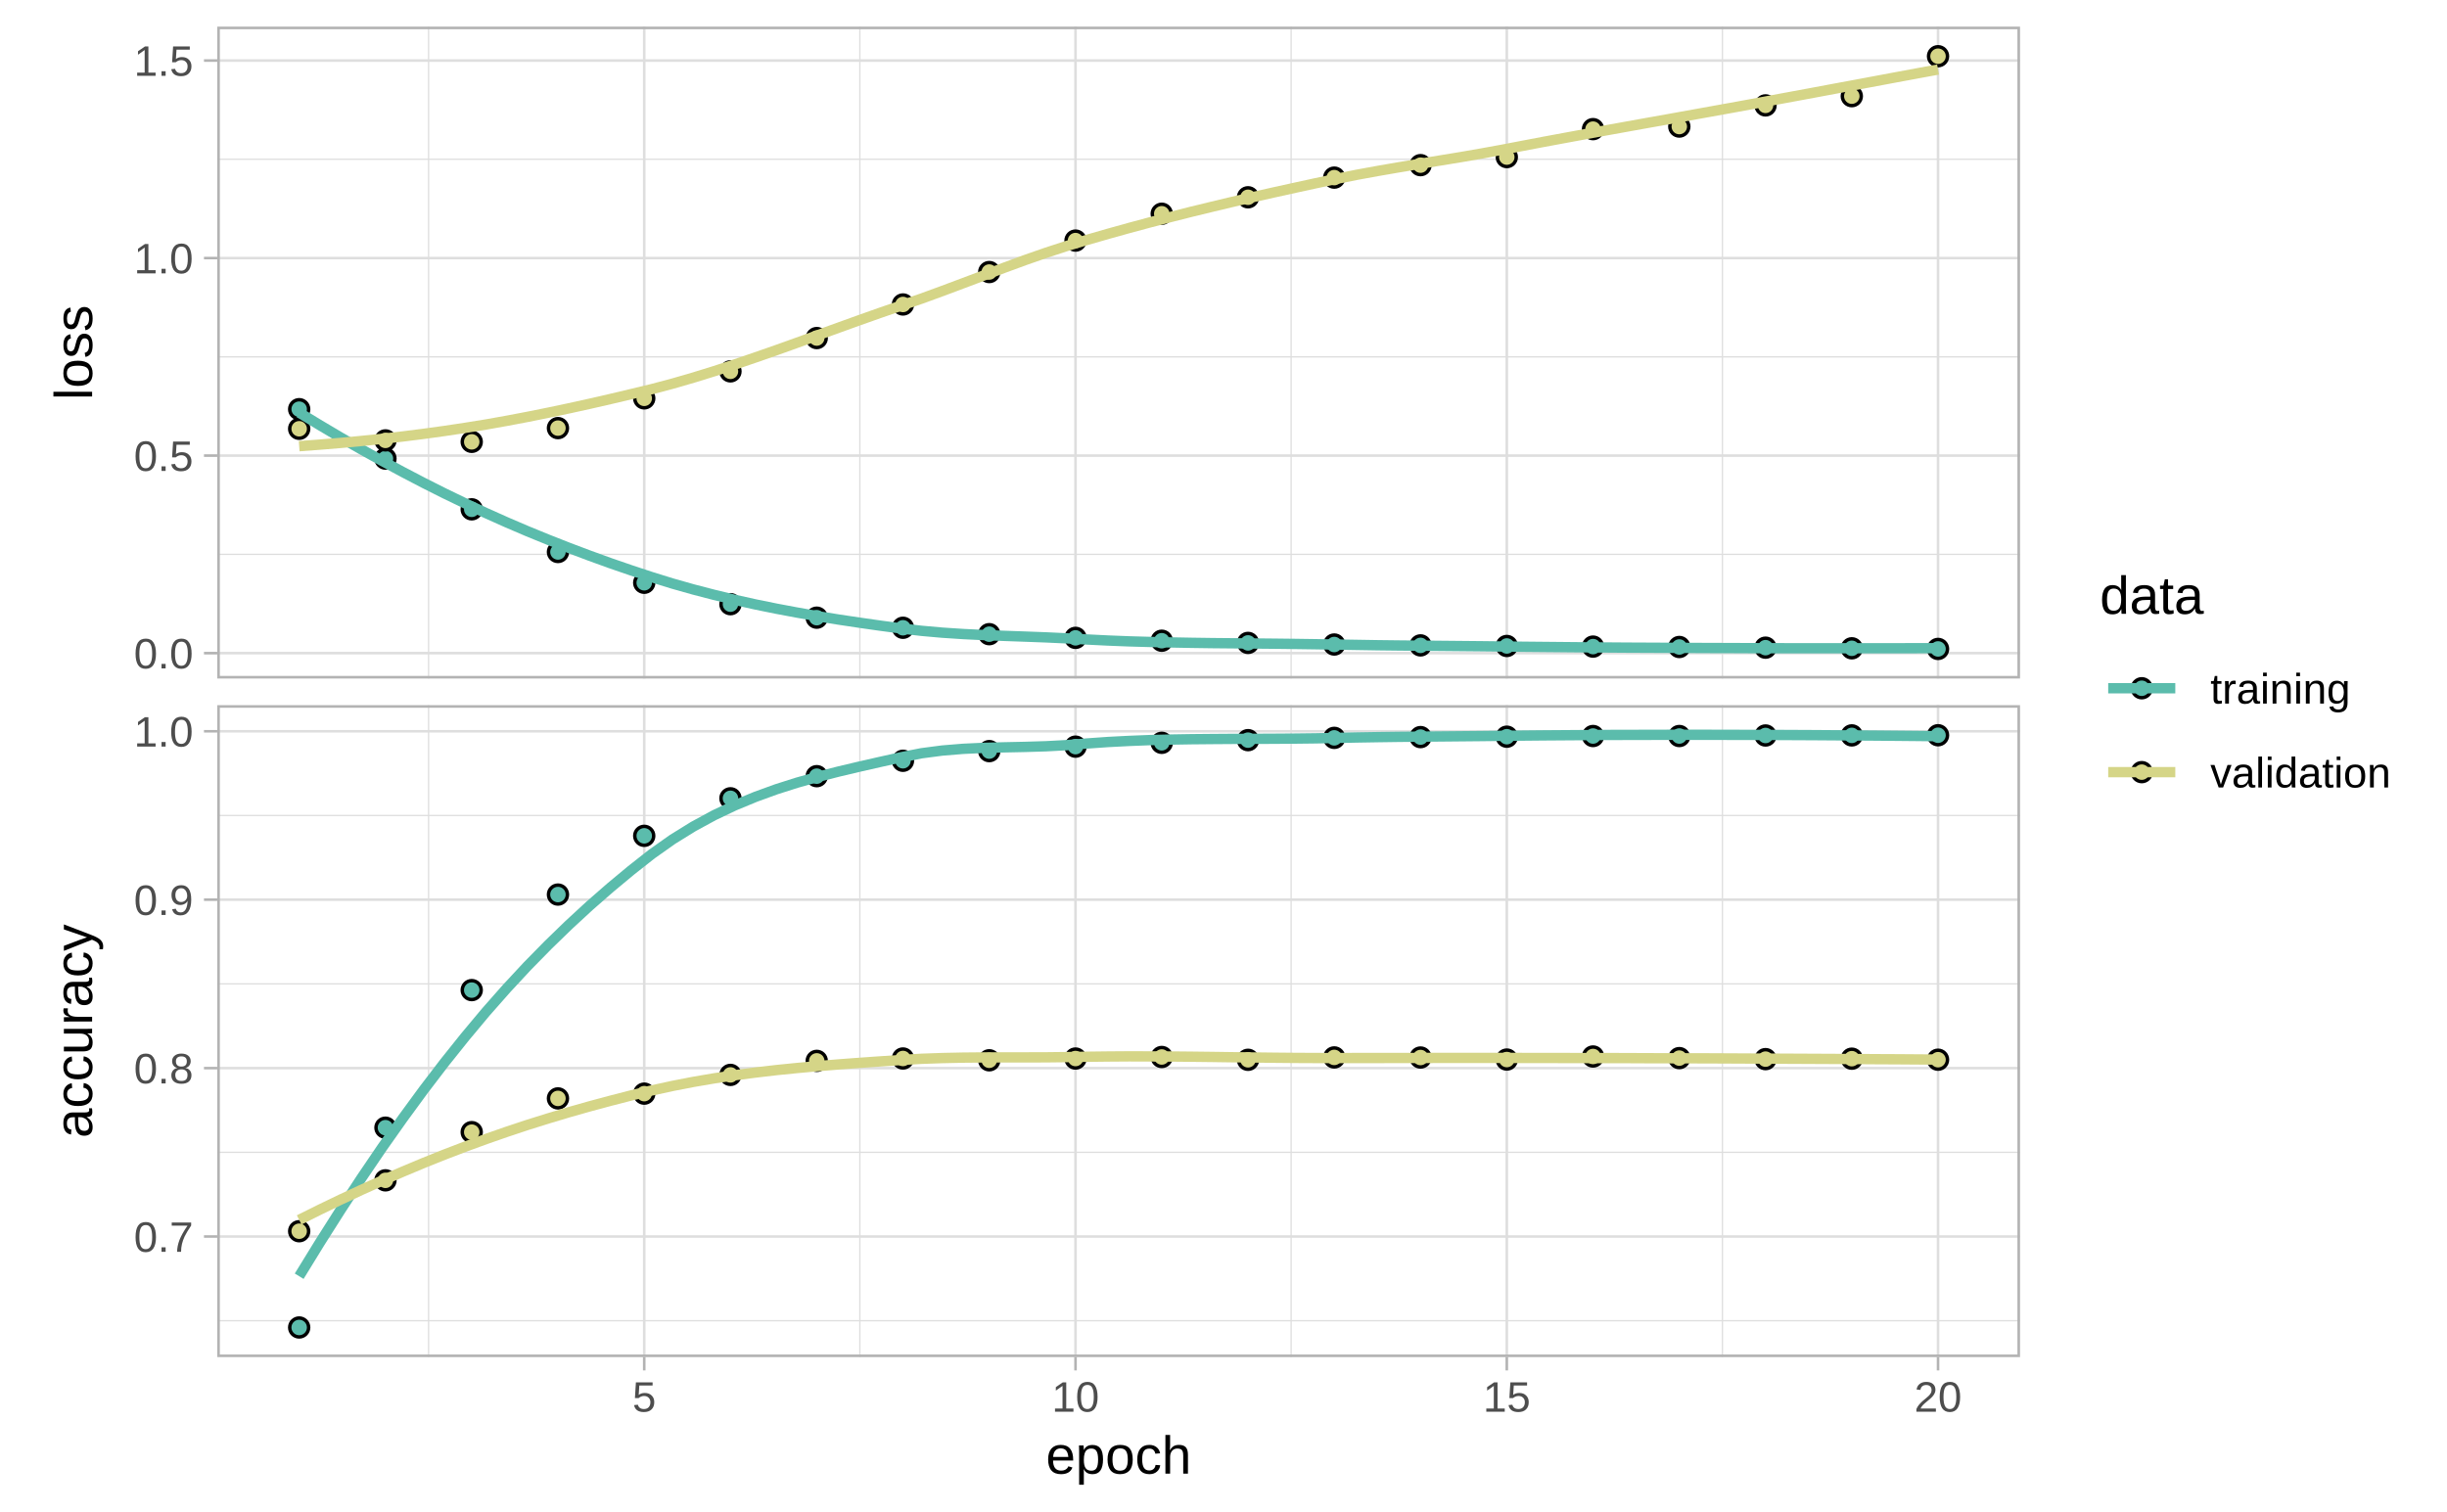
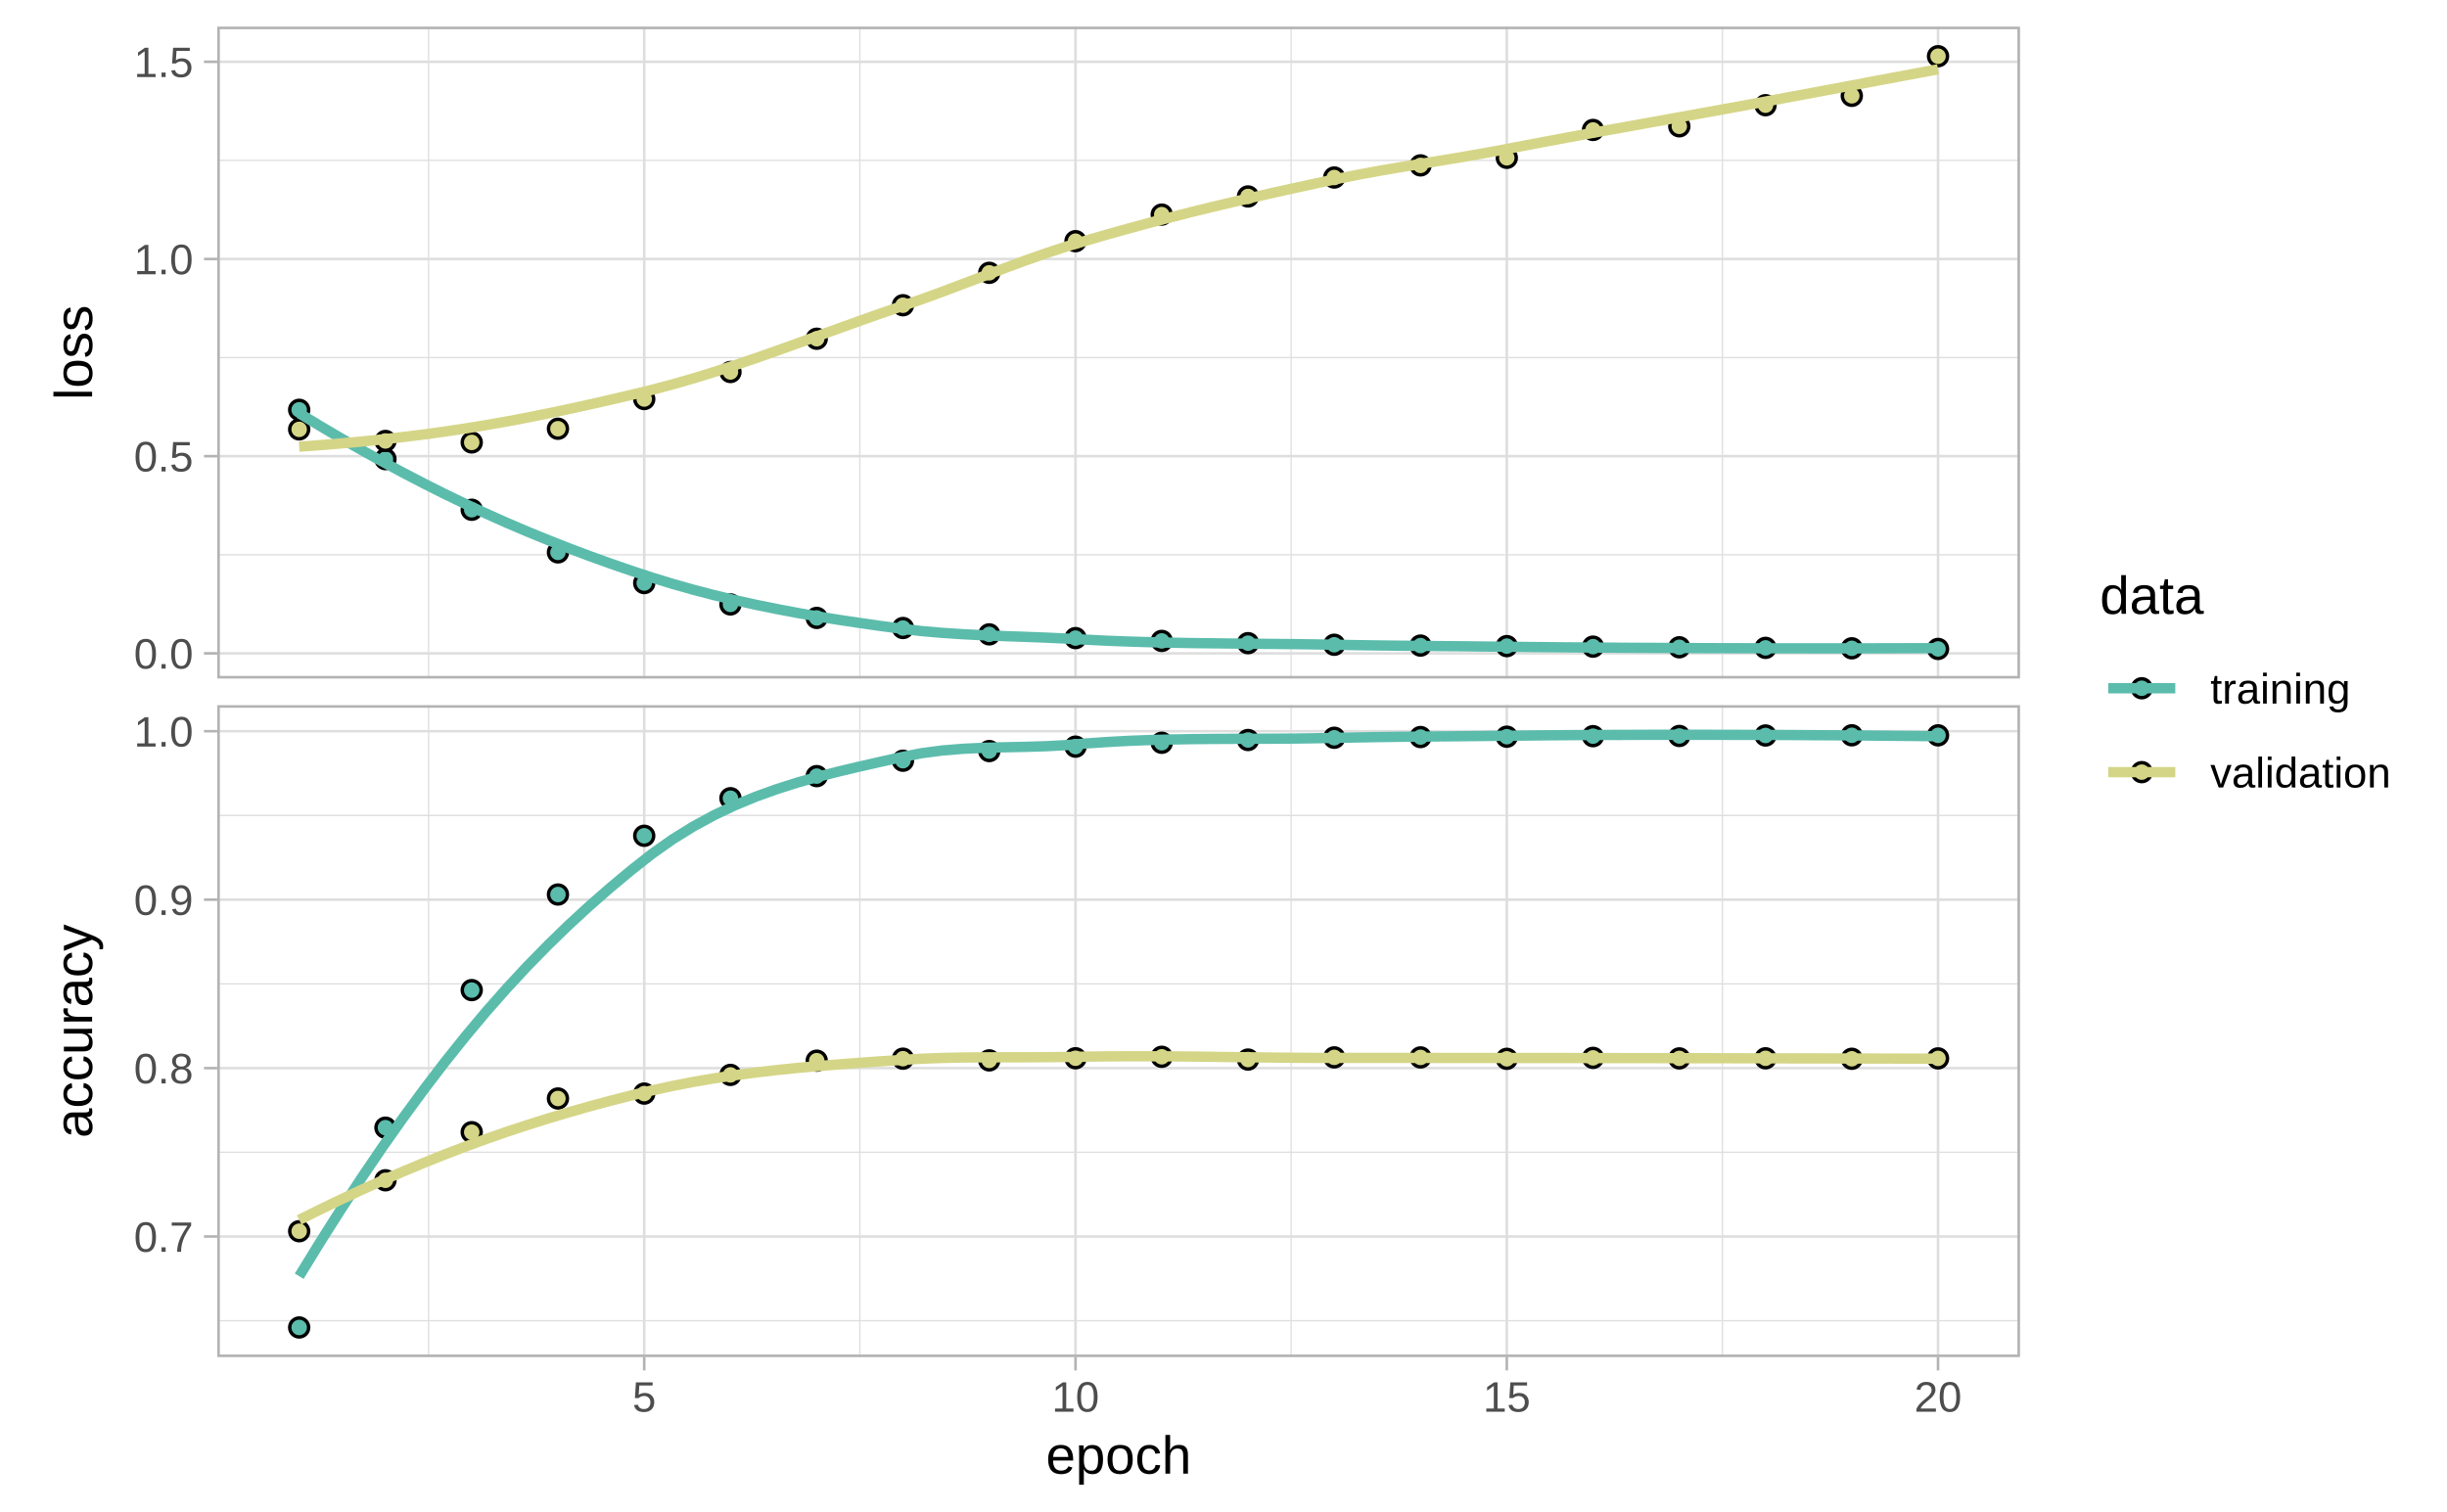
<svg xmlns="http://www.w3.org/2000/svg" class="svglite" width="504.00pt" height="311.47pt" viewBox="0 0 504.00 311.47">
  <defs>
    <style type="text/css">
    .svglite line, .svglite polyline, .svglite polygon, .svglite path, .svglite rect, .svglite circle {
      fill: none;
      stroke: #000000;
      stroke-linecap: round;
      stroke-linejoin: round;
      stroke-miterlimit: 10.00;
    }
  </style>
  </defs>
  <rect width="100%" height="100%" style="stroke: none; fill: #FFFFFF;" />
  <defs>
    <clipPath id="cpMC4wMHw1MDQuMDB8MC4wMHwzMTEuNDc=">
      <rect x="0.00" y="0.00" width="504.00" height="311.47" />
    </clipPath>
  </defs>
  <g clip-path="url(#cpMC4wMHw1MDQuMDB8MC4wMHwzMTEuNDc=)">
    <rect x="0.00" y="0" width="504.00" height="311.47" style="stroke-width: 1.07; stroke: #FFFFFF; fill: #FFFFFF;" />
  </g>
  <defs>
    <clipPath id="cpNDQuNzV8NDE2LjA1fDUuNDh8MTM5Ljc4">
      <rect x="44.75" y="5.48" width="371.31" height="134.30" />
    </clipPath>
  </defs>
  <g clip-path="url(#cpNDQuNzV8NDE2LjA1fDUuNDh8MTM5Ljc4)">
    <rect x="44.75" y="5.48" width="371.31" height="134.30" style="stroke-width: 1.07; stroke: none; fill: #FFFFFF;" />
-     <polyline points="44.75,114.20 416.05,114.20 " style="stroke-width: 0.27; stroke: #DEDEDE; stroke-linecap: butt;" />
-     <polyline points="44.75,73.51 416.05,73.51 " style="stroke-width: 0.27; stroke: #DEDEDE; stroke-linecap: butt;" />
-     <polyline points="44.75,32.81 416.05,32.81 " style="stroke-width: 0.27; stroke: #DEDEDE; stroke-linecap: butt;" />
+     <polyline points="44.75,114.28 416.05,114.28 " style="stroke-width: 0.27; stroke: #DEDEDE; stroke-linecap: butt;" />
+     <polyline points="44.75,73.66 416.05,73.66 " style="stroke-width: 0.27; stroke: #DEDEDE; stroke-linecap: butt;" />
+     <polyline points="44.75,33.04 416.05,33.04 " style="stroke-width: 0.27; stroke: #DEDEDE; stroke-linecap: butt;" />
    <polyline points="88.27,139.78 88.27,5.48 " style="stroke-width: 0.27; stroke: #DEDEDE; stroke-linecap: butt;" />
    <polyline points="177.10,139.78 177.10,5.48 " style="stroke-width: 0.27; stroke: #DEDEDE; stroke-linecap: butt;" />
    <polyline points="265.93,139.78 265.93,5.48 " style="stroke-width: 0.27; stroke: #DEDEDE; stroke-linecap: butt;" />
    <polyline points="354.76,139.78 354.76,5.48 " style="stroke-width: 0.27; stroke: #DEDEDE; stroke-linecap: butt;" />
-     <polyline points="44.75,134.55 416.05,134.55 " style="stroke-width: 0.53; stroke: #DEDEDE; stroke-linecap: butt;" />
-     <polyline points="44.75,93.85 416.05,93.85 " style="stroke-width: 0.53; stroke: #DEDEDE; stroke-linecap: butt;" />
-     <polyline points="44.75,53.16 416.05,53.16 " style="stroke-width: 0.53; stroke: #DEDEDE; stroke-linecap: butt;" />
-     <polyline points="44.75,12.47 416.05,12.47 " style="stroke-width: 0.53; stroke: #DEDEDE; stroke-linecap: butt;" />
+     <polyline points="44.75,134.59 416.05,134.59 " style="stroke-width: 0.53; stroke: #DEDEDE; stroke-linecap: butt;" />
+     <polyline points="44.75,93.97 416.05,93.97 " style="stroke-width: 0.53; stroke: #DEDEDE; stroke-linecap: butt;" />
+     <polyline points="44.75,53.35 416.05,53.35 " style="stroke-width: 0.53; stroke: #DEDEDE; stroke-linecap: butt;" />
+     <polyline points="44.75,12.73 416.05,12.73 " style="stroke-width: 0.53; stroke: #DEDEDE; stroke-linecap: butt;" />
    <polyline points="132.69,139.78 132.69,5.48 " style="stroke-width: 0.53; stroke: #DEDEDE; stroke-linecap: butt;" />
    <polyline points="221.52,139.78 221.52,5.48 " style="stroke-width: 0.53; stroke: #DEDEDE; stroke-linecap: butt;" />
    <polyline points="310.35,139.78 310.35,5.48 " style="stroke-width: 0.53; stroke: #DEDEDE; stroke-linecap: butt;" />
    <polyline points="399.17,139.78 399.17,5.48 " style="stroke-width: 0.53; stroke: #DEDEDE; stroke-linecap: butt;" />
-     <circle cx="61.62" cy="84.29" r="1.95" style="stroke-width: 0.71; fill: #5BBCAC;" />
-     <circle cx="79.39" cy="94.47" r="1.95" style="stroke-width: 0.71; fill: #5BBCAC;" />
-     <circle cx="97.16" cy="104.92" r="1.95" style="stroke-width: 0.71; fill: #5BBCAC;" />
-     <circle cx="114.92" cy="113.71" r="1.95" style="stroke-width: 0.71; fill: #5BBCAC;" />
-     <circle cx="132.69" cy="120.05" r="1.95" style="stroke-width: 0.71; fill: #5BBCAC;" />
-     <circle cx="150.45" cy="124.46" r="1.95" style="stroke-width: 0.71; fill: #5BBCAC;" />
-     <circle cx="168.22" cy="127.24" r="1.95" style="stroke-width: 0.71; fill: #5BBCAC;" />
-     <circle cx="185.98" cy="129.32" r="1.95" style="stroke-width: 0.71; fill: #5BBCAC;" />
-     <circle cx="203.75" cy="130.64" r="1.95" style="stroke-width: 0.71; fill: #5BBCAC;" />
-     <circle cx="221.52" cy="131.40" r="1.95" style="stroke-width: 0.71; fill: #5BBCAC;" />
-     <circle cx="239.28" cy="131.99" r="1.95" style="stroke-width: 0.71; fill: #5BBCAC;" />
-     <circle cx="257.05" cy="132.44" r="1.95" style="stroke-width: 0.71; fill: #5BBCAC;" />
-     <circle cx="274.81" cy="132.77" r="1.95" style="stroke-width: 0.71; fill: #5BBCAC;" />
-     <circle cx="292.58" cy="132.95" r="1.95" style="stroke-width: 0.71; fill: #5BBCAC;" />
-     <circle cx="310.35" cy="133.07" r="1.95" style="stroke-width: 0.71; fill: #5BBCAC;" />
-     <circle cx="328.11" cy="133.20" r="1.95" style="stroke-width: 0.71; fill: #5BBCAC;" />
-     <circle cx="345.88" cy="133.28" r="1.95" style="stroke-width: 0.71; fill: #5BBCAC;" />
-     <circle cx="363.64" cy="133.42" r="1.95" style="stroke-width: 0.71; fill: #5BBCAC;" />
+     <circle cx="61.62" cy="84.42" r="1.95" style="stroke-width: 0.71; fill: #5BBCAC;" />
+     <circle cx="79.39" cy="94.58" r="1.95" style="stroke-width: 0.71; fill: #5BBCAC;" />
+     <circle cx="97.16" cy="105.01" r="1.95" style="stroke-width: 0.71; fill: #5BBCAC;" />
+     <circle cx="114.92" cy="113.79" r="1.95" style="stroke-width: 0.71; fill: #5BBCAC;" />
+     <circle cx="132.69" cy="120.11" r="1.95" style="stroke-width: 0.71; fill: #5BBCAC;" />
+     <circle cx="150.45" cy="124.51" r="1.95" style="stroke-width: 0.71; fill: #5BBCAC;" />
+     <circle cx="168.22" cy="127.29" r="1.95" style="stroke-width: 0.71; fill: #5BBCAC;" />
+     <circle cx="185.98" cy="129.37" r="1.95" style="stroke-width: 0.71; fill: #5BBCAC;" />
+     <circle cx="203.75" cy="130.68" r="1.95" style="stroke-width: 0.71; fill: #5BBCAC;" />
+     <circle cx="221.52" cy="131.45" r="1.95" style="stroke-width: 0.71; fill: #5BBCAC;" />
+     <circle cx="239.28" cy="132.03" r="1.95" style="stroke-width: 0.71; fill: #5BBCAC;" />
+     <circle cx="257.05" cy="132.49" r="1.95" style="stroke-width: 0.71; fill: #5BBCAC;" />
+     <circle cx="274.81" cy="132.82" r="1.95" style="stroke-width: 0.71; fill: #5BBCAC;" />
+     <circle cx="292.58" cy="132.99" r="1.95" style="stroke-width: 0.71; fill: #5BBCAC;" />
+     <circle cx="310.35" cy="133.10" r="1.95" style="stroke-width: 0.71; fill: #5BBCAC;" />
+     <circle cx="328.11" cy="133.21" r="1.95" style="stroke-width: 0.71; fill: #5BBCAC;" />
+     <circle cx="345.88" cy="133.34" r="1.95" style="stroke-width: 0.71; fill: #5BBCAC;" />
+     <circle cx="363.64" cy="133.46" r="1.95" style="stroke-width: 0.71; fill: #5BBCAC;" />
    <circle cx="381.41" cy="133.55" r="1.95" style="stroke-width: 0.71; fill: #5BBCAC;" />
    <circle cx="399.17" cy="133.68" r="1.95" style="stroke-width: 0.71; fill: #5BBCAC;" />
-     <circle cx="61.62" cy="88.33" r="1.95" style="stroke-width: 0.71; fill: #D5D587;" />
-     <circle cx="79.39" cy="90.72" r="1.95" style="stroke-width: 0.71; fill: #D5D587;" />
-     <circle cx="97.16" cy="91.02" r="1.95" style="stroke-width: 0.71; fill: #D5D587;" />
-     <circle cx="114.92" cy="88.19" r="1.95" style="stroke-width: 0.71; fill: #D5D587;" />
-     <circle cx="132.69" cy="82.06" r="1.95" style="stroke-width: 0.71; fill: #D5D587;" />
-     <circle cx="150.45" cy="76.50" r="1.95" style="stroke-width: 0.71; fill: #D5D587;" />
-     <circle cx="168.22" cy="69.64" r="1.95" style="stroke-width: 0.71; fill: #D5D587;" />
-     <circle cx="185.98" cy="62.72" r="1.95" style="stroke-width: 0.71; fill: #D5D587;" />
-     <circle cx="203.75" cy="56.04" r="1.95" style="stroke-width: 0.71; fill: #D5D587;" />
-     <circle cx="221.52" cy="49.56" r="1.95" style="stroke-width: 0.71; fill: #D5D587;" />
-     <circle cx="239.28" cy="44.03" r="1.95" style="stroke-width: 0.71; fill: #D5D587;" />
-     <circle cx="257.05" cy="40.64" r="1.95" style="stroke-width: 0.71; fill: #D5D587;" />
-     <circle cx="274.81" cy="36.59" r="1.95" style="stroke-width: 0.71; fill: #D5D587;" />
-     <circle cx="292.58" cy="34.02" r="1.95" style="stroke-width: 0.71; fill: #D5D587;" />
-     <circle cx="310.35" cy="32.36" r="1.95" style="stroke-width: 0.71; fill: #D5D587;" />
-     <circle cx="328.11" cy="26.60" r="1.95" style="stroke-width: 0.71; fill: #D5D587;" />
-     <circle cx="345.88" cy="26.07" r="1.95" style="stroke-width: 0.71; fill: #D5D587;" />
-     <circle cx="363.64" cy="21.71" r="1.95" style="stroke-width: 0.71; fill: #D5D587;" />
-     <circle cx="381.41" cy="19.81" r="1.95" style="stroke-width: 0.71; fill: #D5D587;" />
+     <circle cx="61.62" cy="88.45" r="1.95" style="stroke-width: 0.71; fill: #D5D587;" />
+     <circle cx="79.39" cy="90.84" r="1.95" style="stroke-width: 0.71; fill: #D5D587;" />
+     <circle cx="97.16" cy="91.14" r="1.95" style="stroke-width: 0.71; fill: #D5D587;" />
+     <circle cx="114.92" cy="88.32" r="1.95" style="stroke-width: 0.71; fill: #D5D587;" />
+     <circle cx="132.69" cy="82.20" r="1.95" style="stroke-width: 0.71; fill: #D5D587;" />
+     <circle cx="150.45" cy="76.63" r="1.95" style="stroke-width: 0.71; fill: #D5D587;" />
+     <circle cx="168.22" cy="69.78" r="1.95" style="stroke-width: 0.71; fill: #D5D587;" />
+     <circle cx="185.98" cy="62.88" r="1.95" style="stroke-width: 0.71; fill: #D5D587;" />
+     <circle cx="203.75" cy="56.20" r="1.95" style="stroke-width: 0.71; fill: #D5D587;" />
+     <circle cx="221.52" cy="49.68" r="1.95" style="stroke-width: 0.71; fill: #D5D587;" />
+     <circle cx="239.28" cy="44.21" r="1.95" style="stroke-width: 0.71; fill: #D5D587;" />
+     <circle cx="257.05" cy="40.47" r="1.95" style="stroke-width: 0.71; fill: #D5D587;" />
+     <circle cx="274.81" cy="36.57" r="1.95" style="stroke-width: 0.71; fill: #D5D587;" />
+     <circle cx="292.58" cy="34.07" r="1.95" style="stroke-width: 0.71; fill: #D5D587;" />
+     <circle cx="310.35" cy="32.51" r="1.95" style="stroke-width: 0.71; fill: #D5D587;" />
+     <circle cx="328.11" cy="26.77" r="1.95" style="stroke-width: 0.71; fill: #D5D587;" />
+     <circle cx="345.88" cy="26.02" r="1.95" style="stroke-width: 0.71; fill: #D5D587;" />
+     <circle cx="363.64" cy="21.67" r="1.95" style="stroke-width: 0.71; fill: #D5D587;" />
+     <circle cx="381.41" cy="19.74" r="1.95" style="stroke-width: 0.71; fill: #D5D587;" />
    <circle cx="399.17" cy="11.58" r="1.95" style="stroke-width: 0.71; fill: #D5D587;" />
-     <polyline points="61.62,85.01 65.90,87.60 70.17,90.13 74.44,92.58 78.71,94.95 82.99,97.25 87.26,99.48 91.53,101.63 95.81,103.70 100.08,105.69 104.35,107.60 108.62,109.43 112.90,111.18 117.17,112.86 121.44,114.47 125.72,116.02 129.99,117.49 134.26,118.90 138.53,120.22 142.81,121.43 147.08,122.54 151.35,123.57 155.63,124.52 159.90,125.39 164.17,126.19 168.44,126.94 172.72,127.63 176.99,128.27 181.26,128.88 185.53,129.45 189.81,129.95 194.08,130.33 198.35,130.61 202.63,130.82 206.90,130.99 211.17,131.14 215.44,131.30 219.72,131.50 223.99,131.74 228.26,131.95 232.54,132.12 236.81,132.24 241.08,132.34 245.35,132.42 249.63,132.48 253.90,132.52 258.17,132.56 262.45,132.60 266.72,132.65 270.99,132.71 275.26,132.78 279.54,132.85 283.81,132.92 288.08,132.97 292.35,133.01 296.63,133.05 300.90,133.09 305.17,133.13 309.45,133.18 313.72,133.23 317.99,133.27 322.26,133.31 326.54,133.35 330.81,133.38 335.08,133.41 339.36,133.43 343.63,133.45 347.90,133.47 352.17,133.49 356.45,133.50 360.72,133.52 364.99,133.53 369.27,133.54 373.54,133.54 377.81,133.54 382.08,133.54 386.36,133.54 390.63,133.54 394.90,133.53 399.17,133.52 " style="stroke-width: 2.13; stroke: #5BBCAC; stroke-linecap: butt;" />
-     <polyline points="61.62,91.91 65.90,91.59 70.17,91.24 74.44,90.84 78.71,90.40 82.99,89.91 87.26,89.37 91.53,88.78 95.81,88.14 100.08,87.45 104.35,86.69 108.62,85.88 112.90,85.02 117.17,84.12 121.44,83.18 125.72,82.20 129.99,81.19 134.26,80.16 138.53,79.03 142.81,77.79 147.08,76.47 151.35,75.08 155.63,73.62 159.90,72.13 164.17,70.60 168.44,69.05 172.72,67.50 176.99,65.96 181.26,64.45 185.53,62.98 189.81,61.51 194.08,59.95 198.35,58.35 202.63,56.74 206.90,55.13 211.17,53.56 215.44,52.07 219.72,50.67 223.99,49.39 228.26,48.16 232.54,46.97 236.81,45.82 241.08,44.71 245.35,43.63 249.63,42.59 253.90,41.57 258.17,40.58 262.45,39.62 266.72,38.68 270.99,37.75 275.26,36.85 279.54,35.99 283.81,35.21 288.08,34.47 292.35,33.76 296.63,33.06 300.90,32.36 305.17,31.62 309.45,30.84 313.72,30.02 317.99,29.21 322.26,28.42 326.54,27.63 330.81,26.85 335.08,26.08 339.36,25.31 343.63,24.55 347.90,23.78 352.17,23.01 356.45,22.24 360.72,21.46 364.99,20.67 369.27,19.88 373.54,19.09 377.81,18.29 382.08,17.50 386.36,16.70 390.63,15.90 394.90,15.11 399.17,14.32 " style="stroke-width: 2.13; stroke: #D5D587; stroke-linecap: butt;" />
+     <polyline points="61.62,85.14 65.90,87.73 70.17,90.25 74.44,92.69 78.71,95.06 82.99,97.36 87.26,99.58 91.53,101.73 95.81,103.79 100.08,105.78 104.35,107.69 108.62,109.51 112.90,111.26 117.17,112.94 121.44,114.55 125.72,116.09 129.99,117.56 134.26,118.97 138.53,120.28 142.81,121.49 147.08,122.60 151.35,123.63 155.63,124.57 159.90,125.44 164.17,126.25 168.44,126.99 172.72,127.68 176.99,128.32 181.26,128.93 185.53,129.50 189.81,130.00 194.08,130.37 198.35,130.65 202.63,130.87 206.90,131.04 211.17,131.19 215.44,131.35 219.72,131.55 223.99,131.79 228.26,132.00 232.54,132.16 236.81,132.29 241.08,132.39 245.35,132.47 249.63,132.52 253.90,132.57 258.17,132.61 262.45,132.65 266.72,132.69 270.99,132.75 275.26,132.82 279.54,132.90 283.81,132.96 288.08,133.01 292.35,133.05 296.63,133.10 300.90,133.13 305.17,133.18 309.45,133.22 313.72,133.27 317.99,133.31 322.26,133.35 326.54,133.38 330.81,133.41 335.08,133.44 339.36,133.46 343.63,133.48 347.90,133.50 352.17,133.52 356.45,133.53 360.72,133.54 364.99,133.55 369.27,133.55 373.54,133.56 377.81,133.56 382.08,133.56 386.36,133.55 390.63,133.54 394.90,133.53 399.17,133.52 " style="stroke-width: 2.13; stroke: #5BBCAC; stroke-linecap: butt;" />
+     <polyline points="61.62,92.01 65.90,91.70 70.17,91.35 74.44,90.96 78.71,90.52 82.99,90.03 87.26,89.50 91.53,88.91 95.81,88.27 100.08,87.58 104.35,86.83 108.62,86.02 112.90,85.16 117.17,84.26 121.44,83.32 125.72,82.35 129.99,81.35 134.26,80.31 138.53,79.18 142.81,77.95 147.08,76.63 151.35,75.24 155.63,73.79 159.90,72.29 164.17,70.76 168.44,69.21 172.72,67.67 176.99,66.13 181.26,64.62 185.53,63.14 189.81,61.66 194.08,60.10 198.35,58.49 202.63,56.87 206.90,55.25 211.17,53.67 215.44,52.17 219.72,50.76 223.99,49.48 228.26,48.24 232.54,47.05 236.81,45.89 241.08,44.78 245.35,43.69 249.63,42.64 253.90,41.63 258.17,40.63 262.45,39.66 266.72,38.72 270.99,37.79 275.26,36.88 279.54,36.03 283.81,35.24 288.08,34.50 292.35,33.80 296.63,33.10 300.90,32.39 305.17,31.65 309.45,30.87 313.72,30.05 317.99,29.24 322.26,28.44 326.54,27.65 330.81,26.87 335.08,26.10 339.36,25.33 343.63,24.56 347.90,23.79 352.17,23.02 356.45,22.24 360.72,21.46 364.99,20.67 369.27,19.87 373.54,19.08 377.81,18.28 382.08,17.48 386.36,16.67 390.63,15.87 394.90,15.07 399.17,14.27 " style="stroke-width: 2.13; stroke: #D5D587; stroke-linecap: butt;" />
    <rect x="44.75" y="5.48" width="371.31" height="134.30" style="stroke-width: 1.07; stroke: #B3B3B3;" />
  </g>
  <g clip-path="url(#cpMC4wMHw1MDQuMDB8MC4wMHwzMTEuNDc=)">
</g>
  <defs>
    <clipPath id="cpNDQuNzV8NDE2LjA1fDE0NS4yNnwyNzkuNTc=">
      <rect x="44.75" y="145.26" width="371.31" height="134.30" />
    </clipPath>
  </defs>
  <g clip-path="url(#cpNDQuNzV8NDE2LjA1fDE0NS4yNnwyNzkuNTc=)">
    <rect x="44.75" y="145.26" width="371.31" height="134.30" style="stroke-width: 1.07; stroke: none; fill: #FFFFFF;" />
    <polyline points="44.75,272.07 416.05,272.07 " style="stroke-width: 0.27; stroke: #DEDEDE; stroke-linecap: butt;" />
-     <polyline points="44.75,237.38 416.05,237.38 " style="stroke-width: 0.27; stroke: #DEDEDE; stroke-linecap: butt;" />
+     <polyline points="44.75,237.37 416.05,237.37 " style="stroke-width: 0.27; stroke: #DEDEDE; stroke-linecap: butt;" />
    <polyline points="44.75,202.68 416.05,202.68 " style="stroke-width: 0.27; stroke: #DEDEDE; stroke-linecap: butt;" />
-     <polyline points="44.75,167.99 416.05,167.99 " style="stroke-width: 0.27; stroke: #DEDEDE; stroke-linecap: butt;" />
+     <polyline points="44.75,167.98 416.05,167.98 " style="stroke-width: 0.27; stroke: #DEDEDE; stroke-linecap: butt;" />
    <polyline points="88.27,279.57 88.27,145.26 " style="stroke-width: 0.27; stroke: #DEDEDE; stroke-linecap: butt;" />
    <polyline points="177.10,279.57 177.10,145.26 " style="stroke-width: 0.27; stroke: #DEDEDE; stroke-linecap: butt;" />
    <polyline points="265.93,279.57 265.93,145.26 " style="stroke-width: 0.27; stroke: #DEDEDE; stroke-linecap: butt;" />
    <polyline points="354.76,279.57 354.76,145.26 " style="stroke-width: 0.27; stroke: #DEDEDE; stroke-linecap: butt;" />
    <polyline points="44.75,254.72 416.05,254.72 " style="stroke-width: 0.53; stroke: #DEDEDE; stroke-linecap: butt;" />
    <polyline points="44.75,220.03 416.05,220.03 " style="stroke-width: 0.53; stroke: #DEDEDE; stroke-linecap: butt;" />
    <polyline points="44.75,185.33 416.05,185.33 " style="stroke-width: 0.53; stroke: #DEDEDE; stroke-linecap: butt;" />
-     <polyline points="44.75,150.64 416.05,150.64 " style="stroke-width: 0.53; stroke: #DEDEDE; stroke-linecap: butt;" />
+     <polyline points="44.75,150.63 416.05,150.63 " style="stroke-width: 0.53; stroke: #DEDEDE; stroke-linecap: butt;" />
    <polyline points="132.69,279.57 132.69,145.26 " style="stroke-width: 0.53; stroke: #DEDEDE; stroke-linecap: butt;" />
    <polyline points="221.52,279.57 221.52,145.26 " style="stroke-width: 0.53; stroke: #DEDEDE; stroke-linecap: butt;" />
    <polyline points="310.35,279.57 310.35,145.26 " style="stroke-width: 0.53; stroke: #DEDEDE; stroke-linecap: butt;" />
    <polyline points="399.17,279.57 399.17,145.26 " style="stroke-width: 0.53; stroke: #DEDEDE; stroke-linecap: butt;" />
    <circle cx="61.62" cy="273.46" r="1.95" style="stroke-width: 0.71; fill: #5BBCAC;" />
    <circle cx="79.39" cy="232.30" r="1.95" style="stroke-width: 0.71; fill: #5BBCAC;" />
    <circle cx="97.16" cy="203.96" r="1.95" style="stroke-width: 0.71; fill: #5BBCAC;" />
-     <circle cx="114.92" cy="184.28" r="1.95" style="stroke-width: 0.71; fill: #5BBCAC;" />
-     <circle cx="132.69" cy="172.18" r="1.95" style="stroke-width: 0.71; fill: #5BBCAC;" />
-     <circle cx="150.45" cy="164.45" r="1.95" style="stroke-width: 0.71; fill: #5BBCAC;" />
-     <circle cx="168.22" cy="159.89" r="1.95" style="stroke-width: 0.71; fill: #5BBCAC;" />
-     <circle cx="185.98" cy="156.72" r="1.95" style="stroke-width: 0.71; fill: #5BBCAC;" />
-     <circle cx="203.75" cy="154.73" r="1.95" style="stroke-width: 0.71; fill: #5BBCAC;" />
+     <circle cx="114.92" cy="184.27" r="1.95" style="stroke-width: 0.71; fill: #5BBCAC;" />
+     <circle cx="132.69" cy="172.17" r="1.95" style="stroke-width: 0.71; fill: #5BBCAC;" />
+     <circle cx="150.45" cy="164.43" r="1.95" style="stroke-width: 0.71; fill: #5BBCAC;" />
+     <circle cx="168.22" cy="159.88" r="1.95" style="stroke-width: 0.71; fill: #5BBCAC;" />
+     <circle cx="185.98" cy="156.71" r="1.95" style="stroke-width: 0.71; fill: #5BBCAC;" />
+     <circle cx="203.75" cy="154.72" r="1.95" style="stroke-width: 0.71; fill: #5BBCAC;" />
    <circle cx="221.52" cy="153.81" r="1.95" style="stroke-width: 0.71; fill: #5BBCAC;" />
-     <circle cx="239.28" cy="153.02" r="1.95" style="stroke-width: 0.71; fill: #5BBCAC;" />
-     <circle cx="257.05" cy="152.47" r="1.95" style="stroke-width: 0.71; fill: #5BBCAC;" />
-     <circle cx="274.81" cy="152.00" r="1.95" style="stroke-width: 0.71; fill: #5BBCAC;" />
-     <circle cx="292.58" cy="151.84" r="1.95" style="stroke-width: 0.71; fill: #5BBCAC;" />
+     <circle cx="239.28" cy="153.01" r="1.95" style="stroke-width: 0.71; fill: #5BBCAC;" />
+     <circle cx="257.05" cy="152.44" r="1.95" style="stroke-width: 0.71; fill: #5BBCAC;" />
+     <circle cx="274.81" cy="151.98" r="1.95" style="stroke-width: 0.71; fill: #5BBCAC;" />
+     <circle cx="292.58" cy="151.83" r="1.95" style="stroke-width: 0.71; fill: #5BBCAC;" />
    <circle cx="310.35" cy="151.76" r="1.95" style="stroke-width: 0.71; fill: #5BBCAC;" />
-     <circle cx="328.11" cy="151.62" r="1.95" style="stroke-width: 0.71; fill: #5BBCAC;" />
-     <circle cx="345.88" cy="151.62" r="1.95" style="stroke-width: 0.71; fill: #5BBCAC;" />
+     <circle cx="328.11" cy="151.65" r="1.95" style="stroke-width: 0.71; fill: #5BBCAC;" />
+     <circle cx="345.88" cy="151.61" r="1.95" style="stroke-width: 0.71; fill: #5BBCAC;" />
    <circle cx="363.64" cy="151.51" r="1.95" style="stroke-width: 0.71; fill: #5BBCAC;" />
-     <circle cx="381.41" cy="151.49" r="1.95" style="stroke-width: 0.71; fill: #5BBCAC;" />
-     <circle cx="399.17" cy="151.46" r="1.95" style="stroke-width: 0.71; fill: #5BBCAC;" />
+     <circle cx="381.41" cy="151.47" r="1.95" style="stroke-width: 0.71; fill: #5BBCAC;" />
+     <circle cx="399.17" cy="151.48" r="1.95" style="stroke-width: 0.71; fill: #5BBCAC;" />
    <circle cx="61.62" cy="253.63" r="1.95" style="stroke-width: 0.71; fill: #D5D587;" />
-     <circle cx="79.39" cy="243.15" r="1.95" style="stroke-width: 0.71; fill: #D5D587;" />
-     <circle cx="97.16" cy="233.22" r="1.95" style="stroke-width: 0.71; fill: #D5D587;" />
-     <circle cx="114.92" cy="226.27" r="1.95" style="stroke-width: 0.71; fill: #D5D587;" />
-     <circle cx="132.69" cy="225.29" r="1.95" style="stroke-width: 0.71; fill: #D5D587;" />
+     <circle cx="79.39" cy="243.14" r="1.95" style="stroke-width: 0.71; fill: #D5D587;" />
+     <circle cx="97.16" cy="233.23" r="1.95" style="stroke-width: 0.71; fill: #D5D587;" />
+     <circle cx="114.92" cy="226.29" r="1.95" style="stroke-width: 0.71; fill: #D5D587;" />
+     <circle cx="132.69" cy="225.28" r="1.95" style="stroke-width: 0.71; fill: #D5D587;" />
    <circle cx="150.45" cy="221.43" r="1.95" style="stroke-width: 0.71; fill: #D5D587;" />
-     <circle cx="168.22" cy="218.54" r="1.95" style="stroke-width: 0.71; fill: #D5D587;" />
-     <circle cx="185.98" cy="218.05" r="1.95" style="stroke-width: 0.71; fill: #D5D587;" />
-     <circle cx="203.75" cy="218.42" r="1.95" style="stroke-width: 0.71; fill: #D5D587;" />
-     <circle cx="221.52" cy="218.06" r="1.95" style="stroke-width: 0.71; fill: #D5D587;" />
-     <circle cx="239.28" cy="217.74" r="1.95" style="stroke-width: 0.71; fill: #D5D587;" />
-     <circle cx="257.05" cy="218.32" r="1.95" style="stroke-width: 0.71; fill: #D5D587;" />
-     <circle cx="274.81" cy="217.83" r="1.95" style="stroke-width: 0.71; fill: #D5D587;" />
-     <circle cx="292.58" cy="217.85" r="1.95" style="stroke-width: 0.71; fill: #D5D587;" />
-     <circle cx="310.35" cy="218.27" r="1.95" style="stroke-width: 0.71; fill: #D5D587;" />
-     <circle cx="328.11" cy="217.64" r="1.95" style="stroke-width: 0.71; fill: #D5D587;" />
-     <circle cx="345.88" cy="217.97" r="1.95" style="stroke-width: 0.71; fill: #D5D587;" />
-     <circle cx="363.64" cy="218.18" r="1.95" style="stroke-width: 0.71; fill: #D5D587;" />
-     <circle cx="381.41" cy="218.09" r="1.95" style="stroke-width: 0.71; fill: #D5D587;" />
-     <circle cx="399.17" cy="218.30" r="1.95" style="stroke-width: 0.71; fill: #D5D587;" />
-     <polyline points="61.62,262.90 65.90,255.94 70.17,249.21 74.44,242.69 78.71,236.40 82.99,230.34 87.26,224.51 91.53,218.92 95.81,213.57 100.08,208.46 104.35,203.62 108.62,199.02 112.90,194.66 117.17,190.52 121.44,186.58 125.72,182.84 129.99,179.29 134.26,175.93 138.53,172.91 142.81,170.26 147.08,167.94 151.35,165.91 155.63,164.14 159.90,162.59 164.17,161.23 168.44,160.03 172.72,158.94 176.99,157.93 181.26,156.96 185.53,156.01 189.81,155.17 194.08,154.61 198.35,154.26 202.63,154.06 206.90,153.95 211.17,153.86 215.44,153.73 219.72,153.50 223.99,153.15 228.26,152.85 232.54,152.63 236.81,152.46 241.08,152.35 245.35,152.28 249.63,152.24 253.90,152.21 258.17,152.20 262.45,152.18 266.72,152.15 270.99,152.10 275.26,152.01 279.54,151.92 283.81,151.85 288.08,151.79 292.35,151.75 296.63,151.71 300.90,151.67 305.17,151.63 309.45,151.58 313.72,151.53 317.99,151.49 322.26,151.46 326.54,151.43 330.81,151.40 335.08,151.39 339.36,151.38 343.63,151.37 347.90,151.37 352.17,151.37 356.45,151.38 360.72,151.39 364.99,151.40 369.27,151.42 373.54,151.44 377.81,151.47 382.08,151.50 386.36,151.53 390.63,151.57 394.90,151.61 399.17,151.66 " style="stroke-width: 2.13; stroke: #5BBCAC; stroke-linecap: butt;" />
-     <polyline points="61.62,251.30 65.90,249.17 70.17,247.11 74.44,245.12 78.71,243.20 82.99,241.35 87.26,239.56 91.53,237.85 95.81,236.21 100.08,234.65 104.35,233.16 108.62,231.74 112.90,230.40 117.17,229.12 121.44,227.91 125.72,226.76 129.99,225.66 134.26,224.63 138.53,223.70 142.81,222.87 147.08,222.14 151.35,221.50 155.63,220.94 159.90,220.44 164.17,220.01 168.44,219.62 172.72,219.27 176.99,218.95 181.26,218.65 185.53,218.36 189.81,218.11 194.08,217.96 198.35,217.87 202.63,217.83 206.90,217.82 211.17,217.82 215.44,217.81 219.72,217.76 223.99,217.69 228.26,217.64 232.54,217.61 236.81,217.62 241.08,217.64 245.35,217.68 249.63,217.73 253.90,217.79 258.17,217.84 262.45,217.89 266.72,217.93 270.99,217.95 275.26,217.96 279.54,217.95 283.81,217.95 288.08,217.94 292.35,217.94 296.63,217.93 300.90,217.93 305.17,217.93 309.45,217.93 313.72,217.94 317.99,217.94 322.26,217.95 326.54,217.96 330.81,217.96 335.08,217.97 339.36,217.99 343.63,218.00 347.90,218.01 352.17,218.02 356.45,218.04 360.72,218.06 364.99,218.08 369.27,218.10 373.54,218.12 377.81,218.14 382.08,218.16 386.36,218.19 390.63,218.21 394.90,218.24 399.17,218.27 " style="stroke-width: 2.13; stroke: #D5D587; stroke-linecap: butt;" />
+     <circle cx="168.22" cy="218.50" r="1.95" style="stroke-width: 0.71; fill: #D5D587;" />
+     <circle cx="185.98" cy="218.09" r="1.95" style="stroke-width: 0.71; fill: #D5D587;" />
+     <circle cx="203.75" cy="218.44" r="1.95" style="stroke-width: 0.71; fill: #D5D587;" />
+     <circle cx="221.52" cy="218.00" r="1.95" style="stroke-width: 0.71; fill: #D5D587;" />
+     <circle cx="239.28" cy="217.70" r="1.95" style="stroke-width: 0.71; fill: #D5D587;" />
+     <circle cx="257.05" cy="218.27" r="1.95" style="stroke-width: 0.71; fill: #D5D587;" />
+     <circle cx="274.81" cy="217.82" r="1.95" style="stroke-width: 0.71; fill: #D5D587;" />
+     <circle cx="292.58" cy="217.83" r="1.95" style="stroke-width: 0.71; fill: #D5D587;" />
+     <circle cx="310.35" cy="218.12" r="1.95" style="stroke-width: 0.71; fill: #D5D587;" />
+     <circle cx="328.11" cy="217.92" r="1.95" style="stroke-width: 0.71; fill: #D5D587;" />
+     <circle cx="345.88" cy="218.03" r="1.95" style="stroke-width: 0.71; fill: #D5D587;" />
+     <circle cx="363.64" cy="218.01" r="1.95" style="stroke-width: 0.71; fill: #D5D587;" />
+     <circle cx="381.41" cy="218.11" r="1.95" style="stroke-width: 0.71; fill: #D5D587;" />
+     <circle cx="399.17" cy="218.03" r="1.95" style="stroke-width: 0.71; fill: #D5D587;" />
+     <polyline points="61.62,262.90 65.90,255.94 70.17,249.21 74.44,242.69 78.71,236.40 82.99,230.33 87.26,224.51 91.53,218.91 95.81,213.56 100.08,208.46 104.35,203.62 108.62,199.02 112.90,194.65 117.17,190.51 121.44,186.58 125.72,182.84 129.99,179.28 134.26,175.92 138.53,172.90 142.81,170.25 147.08,167.93 151.35,165.90 155.63,164.13 159.90,162.59 164.17,161.23 168.44,160.02 172.72,158.93 176.99,157.92 181.26,156.95 185.53,156.00 189.81,155.16 194.08,154.60 198.35,154.25 202.63,154.05 206.90,153.94 211.17,153.85 215.44,153.72 219.72,153.49 223.99,153.13 228.26,152.84 232.54,152.61 236.81,152.45 241.08,152.34 245.35,152.26 249.63,152.22 253.90,152.20 258.17,152.18 262.45,152.17 266.72,152.14 270.99,152.08 275.26,152.00 279.54,151.91 283.81,151.84 288.08,151.78 292.35,151.74 296.63,151.70 300.90,151.66 305.17,151.62 309.45,151.57 313.72,151.53 317.99,151.48 322.26,151.45 326.54,151.42 330.81,151.40 335.08,151.39 339.36,151.37 343.63,151.37 347.90,151.37 352.17,151.37 356.45,151.38 360.72,151.39 364.99,151.40 369.27,151.42 373.54,151.45 377.81,151.47 382.08,151.50 386.36,151.54 390.63,151.58 394.90,151.62 399.17,151.67 " style="stroke-width: 2.13; stroke: #5BBCAC; stroke-linecap: butt;" />
+     <polyline points="61.62,251.30 65.90,249.17 70.17,247.11 74.44,245.12 78.71,243.20 82.99,241.35 87.26,239.56 91.53,237.85 95.81,236.21 100.08,234.65 104.35,233.16 108.62,231.75 112.90,230.40 117.17,229.13 121.44,227.91 125.72,226.76 129.99,225.67 134.26,224.63 138.53,223.70 142.81,222.87 147.08,222.14 151.35,221.50 155.63,220.94 159.90,220.44 164.17,220.00 168.44,219.62 172.72,219.27 176.99,218.94 181.26,218.64 185.53,218.35 189.81,218.10 194.08,217.94 198.35,217.85 202.63,217.81 206.90,217.80 211.17,217.80 215.44,217.78 219.72,217.74 223.99,217.66 228.26,217.61 232.54,217.59 236.81,217.59 241.08,217.61 245.35,217.65 249.63,217.70 253.90,217.76 258.17,217.81 262.45,217.86 266.72,217.90 270.99,217.93 275.26,217.93 279.54,217.93 283.81,217.93 288.08,217.93 292.35,217.93 296.63,217.94 300.90,217.94 305.17,217.94 309.45,217.95 313.72,217.95 317.99,217.95 322.26,217.95 326.54,217.96 330.81,217.96 335.08,217.97 339.36,217.97 343.63,217.98 347.90,217.99 352.17,217.99 356.45,218.00 360.72,218.01 364.99,218.02 369.27,218.03 373.54,218.03 377.81,218.04 382.08,218.05 386.36,218.06 390.63,218.07 394.90,218.08 399.17,218.09 " style="stroke-width: 2.13; stroke: #D5D587; stroke-linecap: butt;" />
    <rect x="44.75" y="145.26" width="371.31" height="134.30" style="stroke-width: 1.07; stroke: #B3B3B3;" />
  </g>
  <g clip-path="url(#cpMC4wMHw1MDQuMDB8MC4wMHwzMTEuNDc=)">
</g>
  <defs>
    <clipPath id="cpNS40OHwyNC41Nnw1LjQ4fDEzOS43OA==">
      <rect x="5.48" y="5.48" width="19.09" height="134.30" />
    </clipPath>
  </defs>
  <g clip-path="url(#cpNS40OHwyNC41Nnw1LjQ4fDEzOS43OA==)">
    <rect x="5.48" y="5.48" width="19.09" height="134.30" style="stroke-width: 1.07; stroke: none;" />
    <text transform="translate(18.97,72.63) rotate(-90)" text-anchor="middle" style="font-size: 11.00px; font-family: Arial;" textLength="19.56px" lengthAdjust="spacingAndGlyphs">loss</text>
  </g>
  <g clip-path="url(#cpMC4wMHw1MDQuMDB8MC4wMHwzMTEuNDc=)">
</g>
  <defs>
    <clipPath id="cpNS40OHwyNC41NnwxNDUuMjZ8Mjc5LjU3">
      <rect x="5.48" y="145.26" width="19.09" height="134.30" />
    </clipPath>
  </defs>
  <g clip-path="url(#cpNS40OHwyNC41NnwxNDUuMjZ8Mjc5LjU3)">
    <rect x="5.48" y="145.26" width="19.09" height="134.30" style="stroke-width: 1.07; stroke: none;" />
    <text transform="translate(18.97,212.42) rotate(-90)" text-anchor="middle" style="font-size: 11.00px; font-family: Arial;" textLength="44.03px" lengthAdjust="spacingAndGlyphs">accuracy</text>
  </g>
  <g clip-path="url(#cpMC4wMHw1MDQuMDB8MC4wMHwzMTEuNDc=)">
    <polyline points="132.69,282.31 132.69,279.57 " style="stroke-width: 0.53; stroke: #B3B3B3; stroke-linecap: butt;" />
    <polyline points="221.52,282.31 221.52,279.57 " style="stroke-width: 0.53; stroke: #B3B3B3; stroke-linecap: butt;" />
    <polyline points="310.35,282.31 310.35,279.57 " style="stroke-width: 0.53; stroke: #B3B3B3; stroke-linecap: butt;" />
    <polyline points="399.17,282.31 399.17,279.57 " style="stroke-width: 0.53; stroke: #B3B3B3; stroke-linecap: butt;" />
    <text x="132.69" y="290.81" text-anchor="middle" style="font-size: 8.80px; fill: #4D4D4D; font-family: Arial;" textLength="4.90px" lengthAdjust="spacingAndGlyphs">5</text>
    <text x="221.52" y="290.81" text-anchor="middle" style="font-size: 8.80px; fill: #4D4D4D; font-family: Arial;" textLength="9.79px" lengthAdjust="spacingAndGlyphs">10</text>
    <text x="310.35" y="290.81" text-anchor="middle" style="font-size: 8.80px; fill: #4D4D4D; font-family: Arial;" textLength="9.79px" lengthAdjust="spacingAndGlyphs">15</text>
    <text x="399.17" y="290.81" text-anchor="middle" style="font-size: 8.80px; fill: #4D4D4D; font-family: Arial;" textLength="9.79px" lengthAdjust="spacingAndGlyphs">20</text>
-     <text x="39.81" y="137.70" text-anchor="end" style="font-size: 8.80px; fill: #4D4D4D; font-family: Arial;" textLength="12.23px" lengthAdjust="spacingAndGlyphs">0.0</text>
-     <text x="39.81" y="97.01" text-anchor="end" style="font-size: 8.80px; fill: #4D4D4D; font-family: Arial;" textLength="12.23px" lengthAdjust="spacingAndGlyphs">0.5</text>
-     <text x="39.81" y="56.31" text-anchor="end" style="font-size: 8.80px; fill: #4D4D4D; font-family: Arial;" textLength="12.23px" lengthAdjust="spacingAndGlyphs">1.0</text>
-     <text x="39.81" y="15.62" text-anchor="end" style="font-size: 8.80px; fill: #4D4D4D; font-family: Arial;" textLength="12.23px" lengthAdjust="spacingAndGlyphs">1.5</text>
-     <polyline points="42.01,134.55 44.75,134.55 " style="stroke-width: 0.53; stroke: #B3B3B3; stroke-linecap: butt;" />
-     <polyline points="42.01,93.85 44.75,93.85 " style="stroke-width: 0.53; stroke: #B3B3B3; stroke-linecap: butt;" />
-     <polyline points="42.01,53.16 44.75,53.16 " style="stroke-width: 0.53; stroke: #B3B3B3; stroke-linecap: butt;" />
-     <polyline points="42.01,12.47 44.75,12.47 " style="stroke-width: 0.53; stroke: #B3B3B3; stroke-linecap: butt;" />
+     <text x="39.81" y="137.74" text-anchor="end" style="font-size: 8.80px; fill: #4D4D4D; font-family: Arial;" textLength="12.23px" lengthAdjust="spacingAndGlyphs">0.0</text>
+     <text x="39.81" y="97.12" text-anchor="end" style="font-size: 8.80px; fill: #4D4D4D; font-family: Arial;" textLength="12.23px" lengthAdjust="spacingAndGlyphs">0.5</text>
+     <text x="39.81" y="56.50" text-anchor="end" style="font-size: 8.80px; fill: #4D4D4D; font-family: Arial;" textLength="12.23px" lengthAdjust="spacingAndGlyphs">1.0</text>
+     <text x="39.81" y="15.88" text-anchor="end" style="font-size: 8.80px; fill: #4D4D4D; font-family: Arial;" textLength="12.23px" lengthAdjust="spacingAndGlyphs">1.5</text>
+     <polyline points="42.01,134.59 44.75,134.59 " style="stroke-width: 0.53; stroke: #B3B3B3; stroke-linecap: butt;" />
+     <polyline points="42.01,93.97 44.75,93.97 " style="stroke-width: 0.53; stroke: #B3B3B3; stroke-linecap: butt;" />
+     <polyline points="42.01,53.35 44.75,53.35 " style="stroke-width: 0.53; stroke: #B3B3B3; stroke-linecap: butt;" />
+     <polyline points="42.01,12.73 44.75,12.73 " style="stroke-width: 0.53; stroke: #B3B3B3; stroke-linecap: butt;" />
    <text x="39.81" y="257.88" text-anchor="end" style="font-size: 8.80px; fill: #4D4D4D; font-family: Arial;" textLength="12.23px" lengthAdjust="spacingAndGlyphs">0.7</text>
    <text x="39.81" y="223.18" text-anchor="end" style="font-size: 8.80px; fill: #4D4D4D; font-family: Arial;" textLength="12.23px" lengthAdjust="spacingAndGlyphs">0.8</text>
-     <text x="39.81" y="188.49" text-anchor="end" style="font-size: 8.80px; fill: #4D4D4D; font-family: Arial;" textLength="12.23px" lengthAdjust="spacingAndGlyphs">0.9</text>
+     <text x="39.81" y="188.48" text-anchor="end" style="font-size: 8.80px; fill: #4D4D4D; font-family: Arial;" textLength="12.23px" lengthAdjust="spacingAndGlyphs">0.9</text>
    <text x="39.81" y="153.79" text-anchor="end" style="font-size: 8.80px; fill: #4D4D4D; font-family: Arial;" textLength="12.23px" lengthAdjust="spacingAndGlyphs">1.0</text>
    <polyline points="42.01,254.72 44.75,254.72 " style="stroke-width: 0.53; stroke: #B3B3B3; stroke-linecap: butt;" />
    <polyline points="42.01,220.03 44.75,220.03 " style="stroke-width: 0.53; stroke: #B3B3B3; stroke-linecap: butt;" />
    <polyline points="42.01,185.33 44.75,185.33 " style="stroke-width: 0.53; stroke: #B3B3B3; stroke-linecap: butt;" />
-     <polyline points="42.01,150.64 44.75,150.64 " style="stroke-width: 0.53; stroke: #B3B3B3; stroke-linecap: butt;" />
+     <polyline points="42.01,150.63 44.75,150.63 " style="stroke-width: 0.53; stroke: #B3B3B3; stroke-linecap: butt;" />
    <text x="230.40" y="303.57" text-anchor="middle" style="font-size: 11.00px; font-family: Arial;" textLength="29.98px" lengthAdjust="spacingAndGlyphs">epoch</text>
    <rect x="427.01" y="111.87" width="71.51" height="61.32" style="stroke-width: 1.07; stroke: none; fill: #FFFFFF;" />
    <text x="432.49" y="126.45" style="font-size: 11.00px; font-family: Arial;" textLength="21.41px" lengthAdjust="spacingAndGlyphs">data</text>
    <rect x="432.49" y="133.14" width="17.28" height="17.28" style="stroke-width: 1.07; stroke: none; fill: #FFFFFF;" />
    <circle cx="441.13" cy="141.78" r="1.95" style="stroke-width: 0.71; fill: #5BBCAC;" />
    <line x1="434.22" y1="141.78" x2="448.04" y2="141.78" style="stroke-width: 2.13; stroke: #5BBCAC; stroke-linecap: butt;" />
    <rect x="432.49" y="150.42" width="17.28" height="17.28" style="stroke-width: 1.07; stroke: none; fill: #FFFFFF;" />
    <circle cx="441.13" cy="159.06" r="1.95" style="stroke-width: 0.71; fill: #D5D587;" />
    <line x1="434.22" y1="159.06" x2="448.04" y2="159.06" style="stroke-width: 2.13; stroke: #D5D587; stroke-linecap: butt;" />
    <text x="455.25" y="144.94" style="font-size: 8.80px; font-family: Arial;" textLength="28.86px" lengthAdjust="spacingAndGlyphs">training</text>
    <text x="455.25" y="162.22" style="font-size: 8.80px; font-family: Arial;" textLength="37.17px" lengthAdjust="spacingAndGlyphs">validation</text>
  </g>
</svg>
